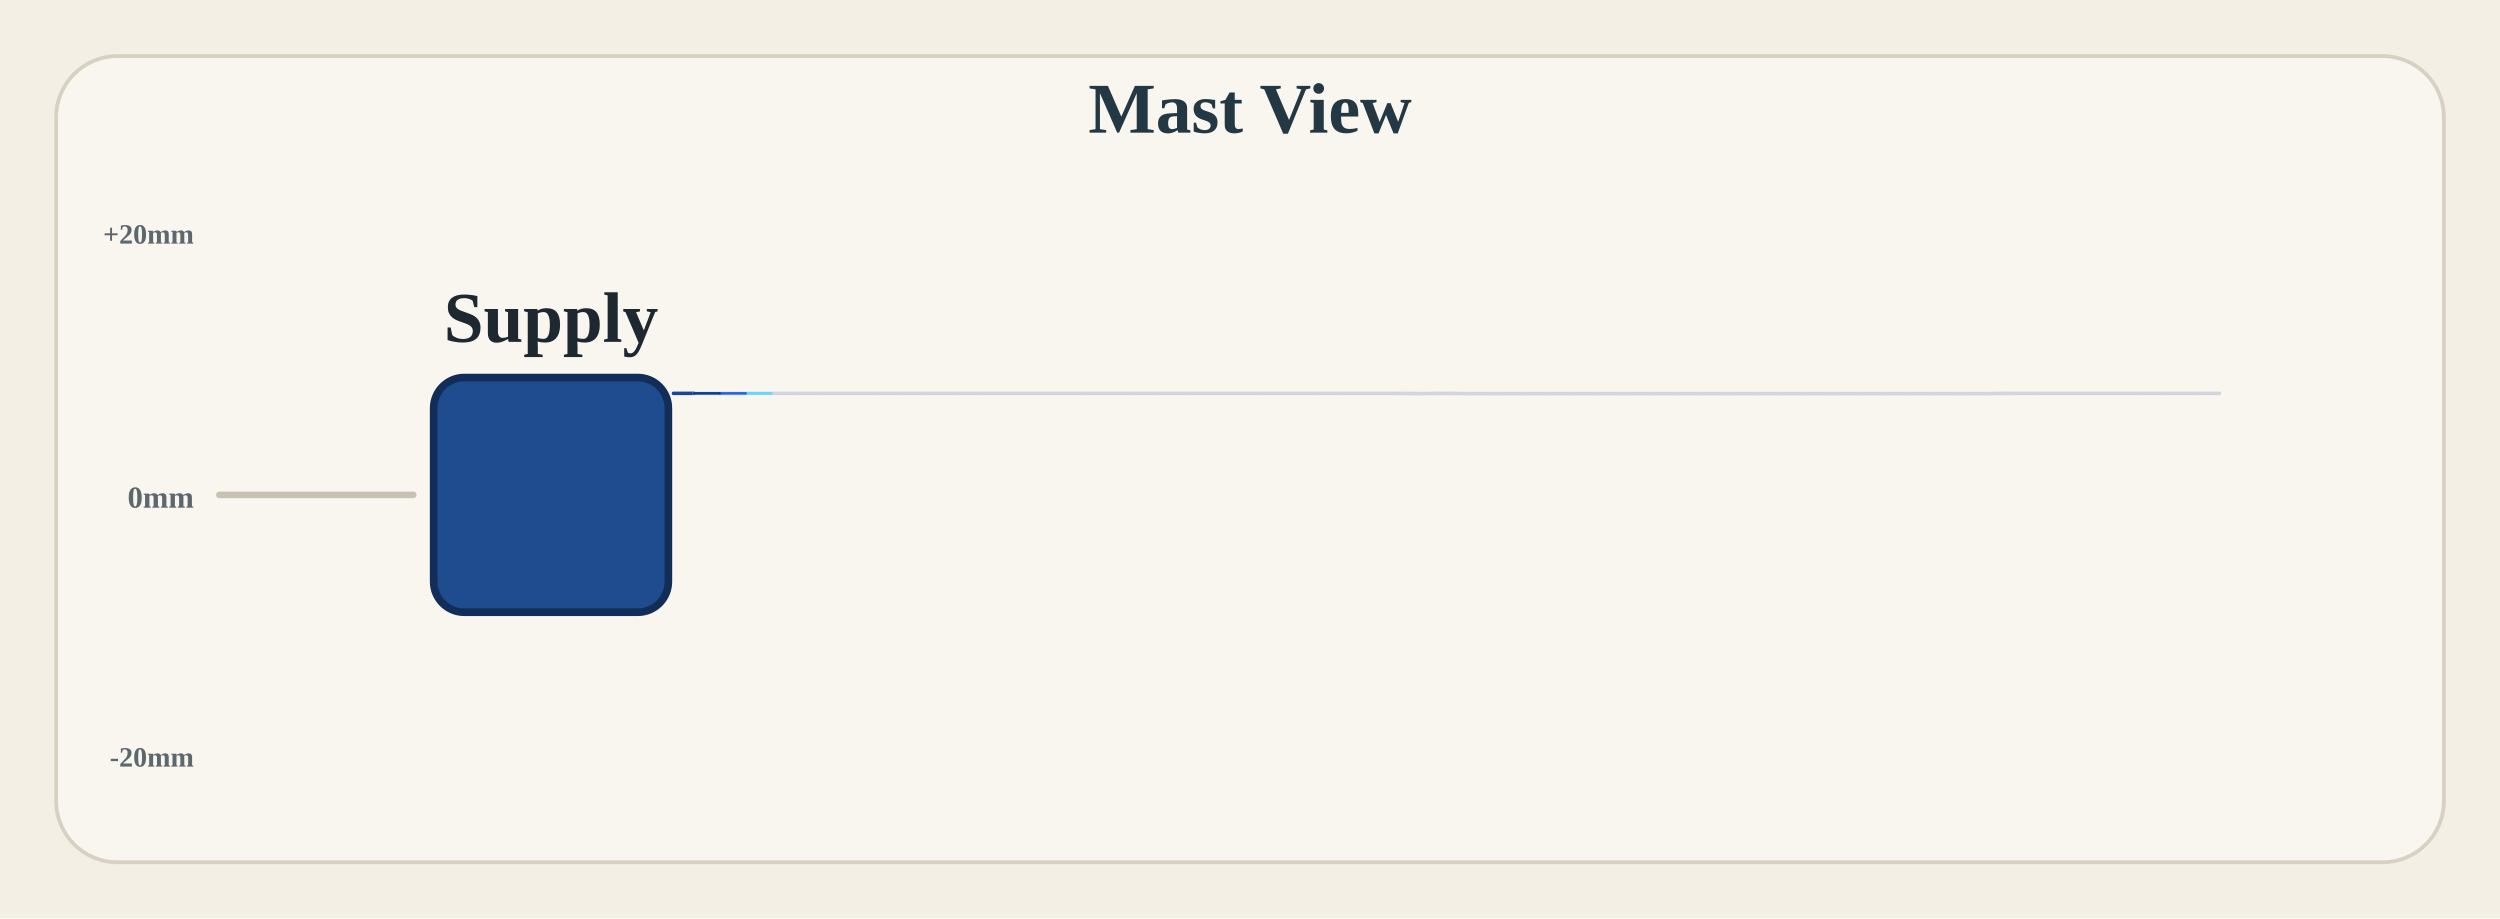
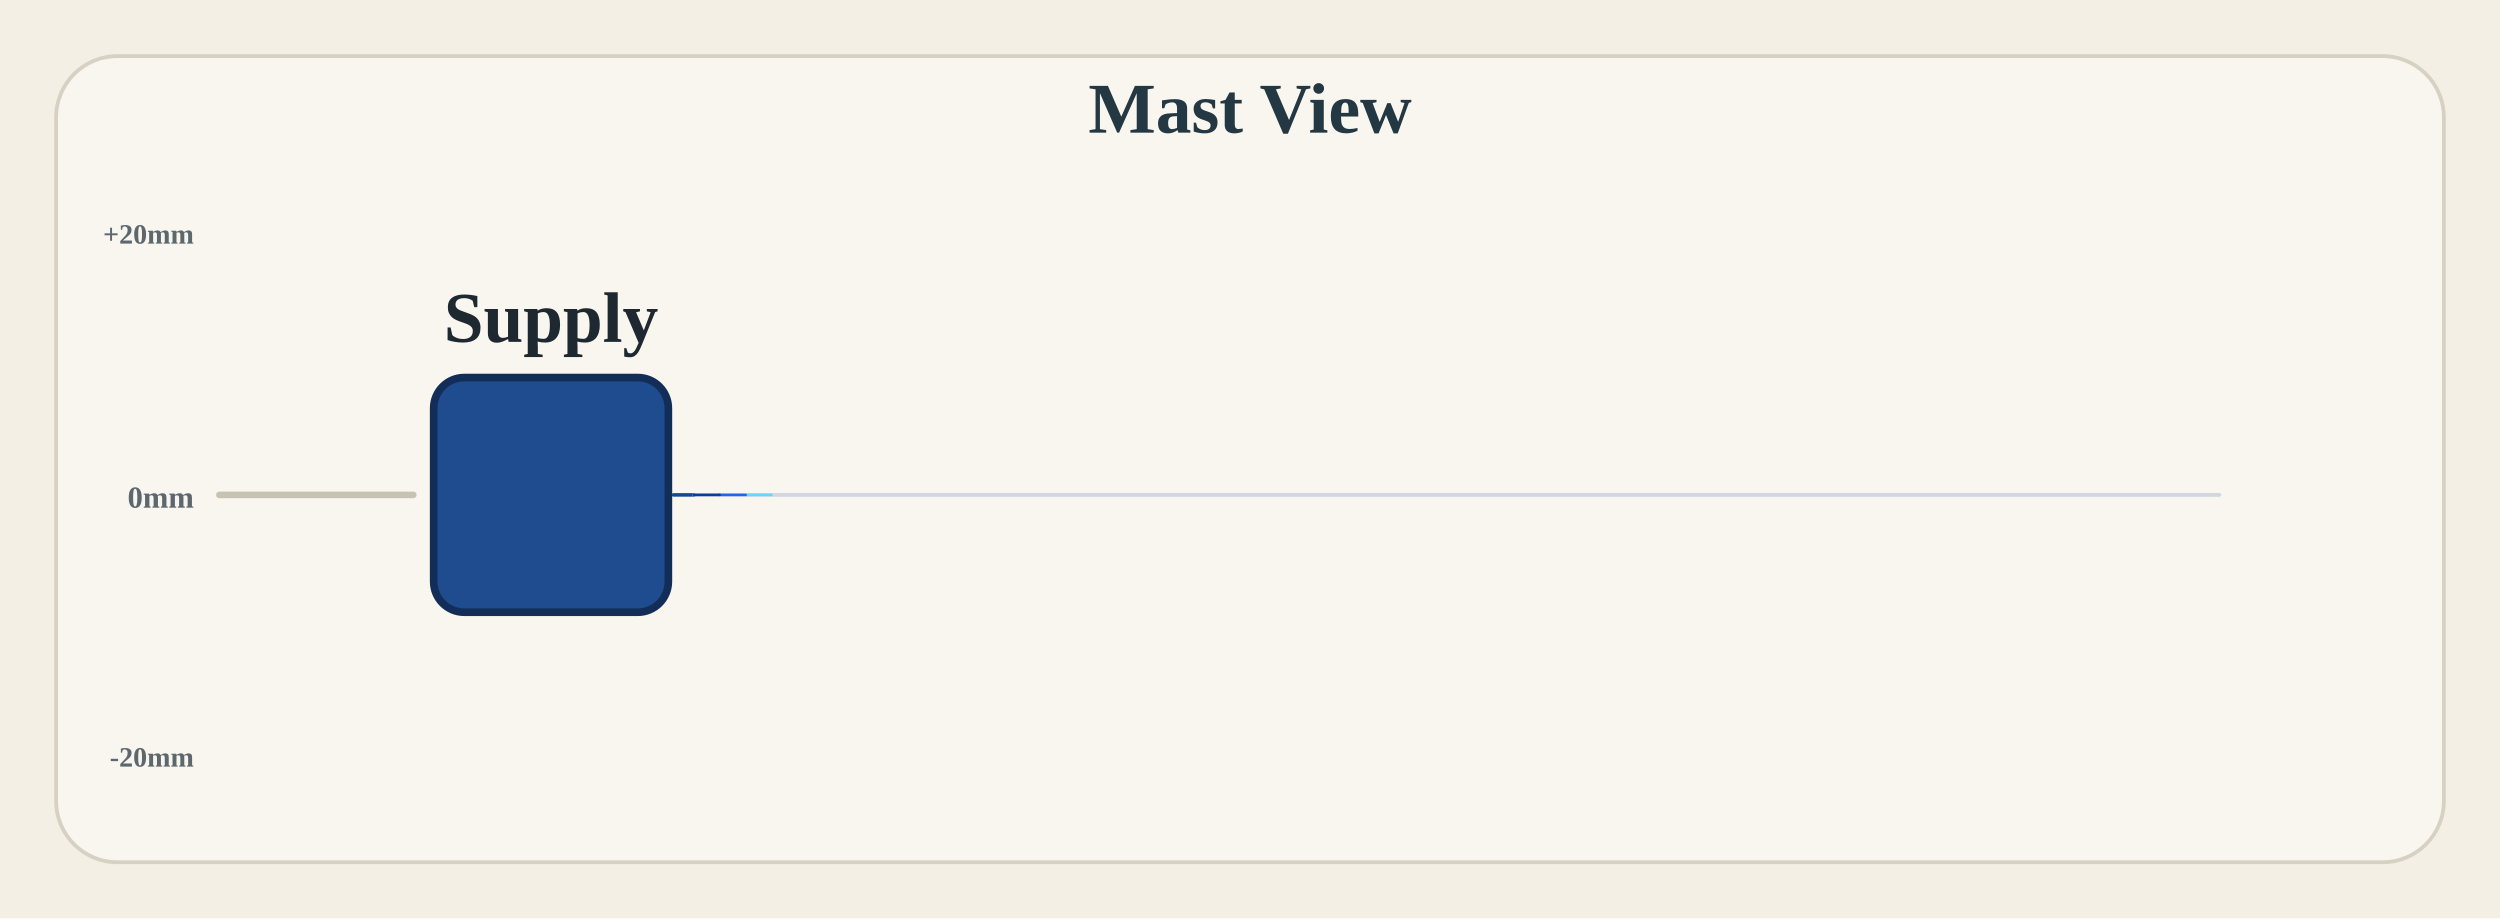
<svg xmlns="http://www.w3.org/2000/svg" width="980" height="360" viewBox="0 0 980 360">
  <rect width="100%" height="100%" fill="#f4efe4" />
  <rect x="22" y="22" width="936" height="316" rx="24" fill="#f9f6ef" stroke="#d7d1c4" stroke-width="1.5" />
  <text x="490.0" y="52.0" text-anchor="middle" font-size="28" font-weight="900" fill="#233843">Mast View</text>
-   <rect x="170.0" y="148.0" width="92.0" height="92.0" fill="#1f4b8f" stroke="#122d57" stroke-width="3" rx="12" />
+   <rect x="170.0" y="148.0" width="92.0" height="92.0" fill="#1f4b8f" stroke="#122d57" stroke-width="3" rx="12.0" />
  <text x="216.0" y="134.0" text-anchor="middle" font-size="28" font-weight="600" fill="#1d2830">Supply</text>
  <line class="mast-zero-guide" x1="86.0" y1="194.0" x2="162.0" y2="194.0" stroke="#c8c2b5" stroke-width="2.6" stroke-linecap="round" />
  <text x="76.0" y="199.0" text-anchor="end" font-size="12" font-weight="700" fill="#5d676e">0mm</text>
  <text x="76.0" y="95.5" text-anchor="end" font-size="11" font-weight="600" fill="#5d676e">+20mm</text>
  <text x="76.0" y="300.5" text-anchor="end" font-size="11" font-weight="600" fill="#5d676e">-20mm</text>
  <g id="mast-history">
-     <line class="mast-history-lead" x1="264.0" y1="154.2" x2="272.0" y2="154.2" stroke="#0b3d91" stroke-width="1.4" stroke-linecap="round" opacity="0.95" />
-     <polyline class="mast-history-trace" points="272.0,154.2 282.1,154.2 292.3,154.2 302.4,154.2 312.5,154.2 322.7,154.2 332.8,154.2 342.9,154.2 353.1,154.2 363.2,154.2 373.4,154.2 383.5,154.2 393.6,154.2 403.8,154.2 413.9,154.2 424.0,154.2 434.2,154.2 444.3,154.2 454.4,154.2 464.6,154.2 474.7,154.2 484.8,154.2 495.0,154.2 505.1,154.2 515.3,154.2 525.4,154.2 535.5,154.2 545.7,154.2 555.8,154.3 565.9,154.2 576.1,154.3 586.2,154.3 596.3,154.3 606.5,154.3 616.6,154.3 626.7,154.3 636.9,154.3 647.0,154.3 657.2,154.3 667.3,154.3 677.4,154.3 687.6,154.3 697.7,154.3 707.8,154.3 718.0,154.3 728.1,154.3 738.2,154.3 748.4,154.3 758.5,154.3 768.6,154.3 778.8,154.3 788.9,154.2 799.1,154.2 809.2,154.2 819.3,154.2 829.5,154.2 839.6,154.2 849.7,154.2 859.9,154.2 870.0,154.2" fill="none" stroke="#9db4da" stroke-width="1.4" stroke-linecap="round" stroke-linejoin="round" opacity="0.55" />
-     <line class="mast-history-segment" data-recency="older" x1="870.0" y1="154.2" x2="859.9" y2="154.2" stroke="#d3d7dd" stroke-width="1" stroke-linecap="round" />
-     <line class="mast-history-segment" data-recency="older" x1="859.9" y1="154.2" x2="849.7" y2="154.2" stroke="#d3d7dd" stroke-width="1" stroke-linecap="round" />
-     <line class="mast-history-segment" data-recency="older" x1="849.7" y1="154.2" x2="839.6" y2="154.2" stroke="#d3d7dd" stroke-width="1" stroke-linecap="round" />
-     <line class="mast-history-segment" data-recency="older" x1="839.6" y1="154.2" x2="829.5" y2="154.2" stroke="#d3d7dd" stroke-width="1" stroke-linecap="round" />
-     <line class="mast-history-segment" data-recency="older" x1="829.5" y1="154.2" x2="819.3" y2="154.2" stroke="#d3d7dd" stroke-width="1" stroke-linecap="round" />
-     <line class="mast-history-segment" data-recency="older" x1="819.3" y1="154.2" x2="809.2" y2="154.2" stroke="#d3d7dd" stroke-width="1" stroke-linecap="round" />
-     <line class="mast-history-segment" data-recency="older" x1="809.2" y1="154.2" x2="799.1" y2="154.2" stroke="#d3d7dd" stroke-width="1" stroke-linecap="round" />
-     <line class="mast-history-segment" data-recency="older" x1="799.1" y1="154.2" x2="788.9" y2="154.2" stroke="#d3d7dd" stroke-width="1" stroke-linecap="round" />
-     <line class="mast-history-segment" data-recency="older" x1="788.9" y1="154.2" x2="778.8" y2="154.3" stroke="#d3d7dd" stroke-width="1" stroke-linecap="round" />
-     <line class="mast-history-segment" data-recency="older" x1="778.8" y1="154.3" x2="768.6" y2="154.3" stroke="#d3d7dd" stroke-width="1" stroke-linecap="round" />
-     <line class="mast-history-segment" data-recency="older" x1="768.6" y1="154.3" x2="758.5" y2="154.3" stroke="#d3d7dd" stroke-width="1" stroke-linecap="round" />
-     <line class="mast-history-segment" data-recency="older" x1="758.5" y1="154.3" x2="748.4" y2="154.3" stroke="#d3d7dd" stroke-width="1" stroke-linecap="round" />
-     <line class="mast-history-segment" data-recency="older" x1="748.4" y1="154.3" x2="738.2" y2="154.3" stroke="#d3d7dd" stroke-width="1" stroke-linecap="round" />
-     <line class="mast-history-segment" data-recency="older" x1="738.2" y1="154.3" x2="728.1" y2="154.3" stroke="#d3d7dd" stroke-width="1" stroke-linecap="round" />
-     <line class="mast-history-segment" data-recency="older" x1="728.1" y1="154.3" x2="718.0" y2="154.3" stroke="#d3d7dd" stroke-width="1" stroke-linecap="round" />
-     <line class="mast-history-segment" data-recency="older" x1="718.0" y1="154.3" x2="707.8" y2="154.3" stroke="#d3d7dd" stroke-width="1" stroke-linecap="round" />
-     <line class="mast-history-segment" data-recency="older" x1="707.8" y1="154.3" x2="697.7" y2="154.3" stroke="#d3d7dd" stroke-width="1" stroke-linecap="round" />
-     <line class="mast-history-segment" data-recency="older" x1="697.7" y1="154.3" x2="687.6" y2="154.3" stroke="#d3d7dd" stroke-width="1" stroke-linecap="round" />
-     <line class="mast-history-segment" data-recency="older" x1="687.6" y1="154.3" x2="677.4" y2="154.3" stroke="#d3d7dd" stroke-width="1" stroke-linecap="round" />
-     <line class="mast-history-segment" data-recency="older" x1="677.4" y1="154.3" x2="667.3" y2="154.3" stroke="#d3d7dd" stroke-width="1" stroke-linecap="round" />
-     <line class="mast-history-segment" data-recency="older" x1="667.3" y1="154.3" x2="657.2" y2="154.3" stroke="#d3d7dd" stroke-width="1" stroke-linecap="round" />
-     <line class="mast-history-segment" data-recency="older" x1="657.2" y1="154.3" x2="647.0" y2="154.3" stroke="#d3d7dd" stroke-width="1" stroke-linecap="round" />
-     <line class="mast-history-segment" data-recency="older" x1="647.0" y1="154.3" x2="636.9" y2="154.3" stroke="#d3d7dd" stroke-width="1" stroke-linecap="round" />
-     <line class="mast-history-segment" data-recency="older" x1="636.9" y1="154.3" x2="626.7" y2="154.3" stroke="#d3d7dd" stroke-width="1" stroke-linecap="round" />
-     <line class="mast-history-segment" data-recency="older" x1="626.7" y1="154.3" x2="616.6" y2="154.3" stroke="#d3d7dd" stroke-width="1" stroke-linecap="round" />
-     <line class="mast-history-segment" data-recency="older" x1="616.6" y1="154.3" x2="606.5" y2="154.3" stroke="#d3d7dd" stroke-width="1" stroke-linecap="round" />
-     <line class="mast-history-segment" data-recency="older" x1="606.5" y1="154.3" x2="596.3" y2="154.3" stroke="#d3d7dd" stroke-width="1" stroke-linecap="round" />
-     <line class="mast-history-segment" data-recency="older" x1="596.3" y1="154.3" x2="586.2" y2="154.3" stroke="#d3d7dd" stroke-width="1" stroke-linecap="round" />
-     <line class="mast-history-segment" data-recency="older" x1="586.2" y1="154.3" x2="576.1" y2="154.3" stroke="#d3d7dd" stroke-width="1" stroke-linecap="round" />
-     <line class="mast-history-segment" data-recency="older" x1="576.1" y1="154.3" x2="565.9" y2="154.2" stroke="#d3d7dd" stroke-width="1" stroke-linecap="round" />
-     <line class="mast-history-segment" data-recency="older" x1="565.9" y1="154.2" x2="555.8" y2="154.3" stroke="#d3d7dd" stroke-width="1" stroke-linecap="round" />
-     <line class="mast-history-segment" data-recency="older" x1="555.8" y1="154.3" x2="545.7" y2="154.2" stroke="#d3d7dd" stroke-width="1" stroke-linecap="round" />
-     <line class="mast-history-segment" data-recency="older" x1="545.7" y1="154.2" x2="535.5" y2="154.2" stroke="#d3d7dd" stroke-width="1" stroke-linecap="round" />
-     <line class="mast-history-segment" data-recency="older" x1="535.5" y1="154.2" x2="525.4" y2="154.2" stroke="#d3d7dd" stroke-width="1" stroke-linecap="round" />
-     <line class="mast-history-segment" data-recency="older" x1="525.4" y1="154.2" x2="515.3" y2="154.2" stroke="#d3d7dd" stroke-width="1" stroke-linecap="round" />
-     <line class="mast-history-segment" data-recency="older" x1="515.3" y1="154.2" x2="505.1" y2="154.2" stroke="#d3d7dd" stroke-width="1" stroke-linecap="round" />
-     <line class="mast-history-segment" data-recency="older" x1="505.1" y1="154.2" x2="495.0" y2="154.2" stroke="#d3d7dd" stroke-width="1" stroke-linecap="round" />
-     <line class="mast-history-segment" data-recency="older" x1="495.0" y1="154.2" x2="484.8" y2="154.2" stroke="#d3d7dd" stroke-width="1" stroke-linecap="round" />
-     <line class="mast-history-segment" data-recency="older" x1="484.8" y1="154.2" x2="474.7" y2="154.2" stroke="#d3d7dd" stroke-width="1" stroke-linecap="round" />
-     <line class="mast-history-segment" data-recency="older" x1="474.7" y1="154.2" x2="464.6" y2="154.2" stroke="#d3d7dd" stroke-width="1" stroke-linecap="round" />
-     <line class="mast-history-segment" data-recency="older" x1="464.6" y1="154.2" x2="454.4" y2="154.2" stroke="#d3d7dd" stroke-width="1" stroke-linecap="round" />
-     <line class="mast-history-segment" data-recency="older" x1="454.4" y1="154.2" x2="444.3" y2="154.2" stroke="#d3d7dd" stroke-width="1" stroke-linecap="round" />
-     <line class="mast-history-segment" data-recency="older" x1="444.3" y1="154.2" x2="434.2" y2="154.2" stroke="#d3d7dd" stroke-width="1" stroke-linecap="round" />
-     <line class="mast-history-segment" data-recency="older" x1="434.2" y1="154.2" x2="424.0" y2="154.2" stroke="#d3d7dd" stroke-width="1" stroke-linecap="round" />
-     <line class="mast-history-segment" data-recency="older" x1="424.0" y1="154.2" x2="413.9" y2="154.2" stroke="#d3d7dd" stroke-width="1" stroke-linecap="round" />
-     <line class="mast-history-segment" data-recency="older" x1="413.9" y1="154.2" x2="403.8" y2="154.2" stroke="#d3d7dd" stroke-width="1" stroke-linecap="round" />
-     <line class="mast-history-segment" data-recency="older" x1="403.8" y1="154.2" x2="393.6" y2="154.2" stroke="#d3d7dd" stroke-width="1" stroke-linecap="round" />
-     <line class="mast-history-segment" data-recency="older" x1="393.6" y1="154.2" x2="383.5" y2="154.2" stroke="#d3d7dd" stroke-width="1" stroke-linecap="round" />
-     <line class="mast-history-segment" data-recency="older" x1="383.5" y1="154.2" x2="373.4" y2="154.2" stroke="#d3d7dd" stroke-width="1" stroke-linecap="round" />
-     <line class="mast-history-segment" data-recency="older" x1="373.4" y1="154.2" x2="363.2" y2="154.2" stroke="#d3d7dd" stroke-width="1" stroke-linecap="round" />
-     <line class="mast-history-segment" data-recency="older" x1="363.2" y1="154.2" x2="353.1" y2="154.2" stroke="#d3d7dd" stroke-width="1" stroke-linecap="round" />
-     <line class="mast-history-segment" data-recency="older" x1="353.1" y1="154.2" x2="342.9" y2="154.2" stroke="#d3d7dd" stroke-width="1" stroke-linecap="round" />
-     <line class="mast-history-segment" data-recency="older" x1="342.9" y1="154.2" x2="332.8" y2="154.2" stroke="#d3d7dd" stroke-width="1" stroke-linecap="round" />
-     <line class="mast-history-segment" data-recency="older" x1="332.8" y1="154.2" x2="322.7" y2="154.2" stroke="#d3d7dd" stroke-width="1" stroke-linecap="round" />
-     <line class="mast-history-segment" data-recency="older" x1="322.7" y1="154.2" x2="312.5" y2="154.2" stroke="#d3d7dd" stroke-width="1" stroke-linecap="round" />
-     <line class="mast-history-segment" data-recency="older" x1="312.5" y1="154.2" x2="302.4" y2="154.2" stroke="#d3d7dd" stroke-width="1" stroke-linecap="round" />
-     <line class="mast-history-segment" data-recency="n-2" x1="302.4" y1="154.2" x2="292.3" y2="154.2" stroke="#63d7ff" stroke-width="1" stroke-linecap="round" />
-     <line class="mast-history-segment" data-recency="n-1" x1="292.3" y1="154.2" x2="282.1" y2="154.2" stroke="#2563eb" stroke-width="1" stroke-linecap="round" />
-     <line class="mast-history-segment" data-recency="current" x1="282.1" y1="154.2" x2="272.0" y2="154.2" stroke="#0b3d91" stroke-width="1" stroke-linecap="round" />
+     <line class="mast-history-lead" x1="264.0" y1="194.0" x2="272.0" y2="194.0" stroke="#0b3d91" stroke-width="1.4" stroke-linecap="round" opacity="0.95" />
+     <polyline class="mast-history-trace" points="272.0,194.0 282.1,194.0 292.3,194.0 302.4,194.0 312.5,194.0 322.7,194.0 332.8,194.0 342.9,194.0 353.1,194.0 363.2,194.0 373.4,194.0 383.5,194.0 393.6,194.0 403.8,194.0 413.9,194.0 424.0,194.0 434.2,194.0 444.3,194.0 454.4,194.0 464.6,194.0 474.7,194.0 484.8,194.0 495.0,194.0 505.1,194.0 515.3,194.0 525.4,194.0 535.5,194.0 545.7,194.0 555.8,194.0 565.9,194.0 576.1,194.0 586.2,194.0 596.3,194.0 606.5,194.0 616.6,194.0 626.7,194.0 636.9,194.0 647.0,194.0 657.2,194.0 667.3,194.0 677.4,194.0 687.6,194.0 697.7,194.0 707.8,194.0 718.0,194.0 728.1,194.0 738.2,194.0 748.4,194.0 758.5,194.0 768.6,194.0 778.8,194.0 788.9,194.0 799.1,194.0 809.2,194.0 819.3,194.0 829.5,194.0 839.6,194.0 849.7,194.0 859.9,194.0 870.0,194.0" fill="none" stroke="#9db4da" stroke-width="1.4" stroke-linecap="round" stroke-linejoin="round" opacity="0.55" />
+     <line class="mast-history-segment" data-recency="older" x1="870.0" y1="194.0" x2="859.9" y2="194.0" stroke="#d3d7dd" stroke-width="1" stroke-linecap="round" />
+     <line class="mast-history-segment" data-recency="older" x1="859.9" y1="194.0" x2="849.7" y2="194.0" stroke="#d3d7dd" stroke-width="1" stroke-linecap="round" />
+     <line class="mast-history-segment" data-recency="older" x1="849.7" y1="194.0" x2="839.6" y2="194.0" stroke="#d3d7dd" stroke-width="1" stroke-linecap="round" />
+     <line class="mast-history-segment" data-recency="older" x1="839.6" y1="194.0" x2="829.5" y2="194.0" stroke="#d3d7dd" stroke-width="1" stroke-linecap="round" />
+     <line class="mast-history-segment" data-recency="older" x1="829.5" y1="194.0" x2="819.3" y2="194.0" stroke="#d3d7dd" stroke-width="1" stroke-linecap="round" />
+     <line class="mast-history-segment" data-recency="older" x1="819.3" y1="194.0" x2="809.2" y2="194.0" stroke="#d3d7dd" stroke-width="1" stroke-linecap="round" />
+     <line class="mast-history-segment" data-recency="older" x1="809.2" y1="194.0" x2="799.1" y2="194.0" stroke="#d3d7dd" stroke-width="1" stroke-linecap="round" />
+     <line class="mast-history-segment" data-recency="older" x1="799.1" y1="194.0" x2="788.9" y2="194.0" stroke="#d3d7dd" stroke-width="1" stroke-linecap="round" />
+     <line class="mast-history-segment" data-recency="older" x1="788.9" y1="194.0" x2="778.8" y2="194.0" stroke="#d3d7dd" stroke-width="1" stroke-linecap="round" />
+     <line class="mast-history-segment" data-recency="older" x1="778.8" y1="194.0" x2="768.6" y2="194.0" stroke="#d3d7dd" stroke-width="1" stroke-linecap="round" />
+     <line class="mast-history-segment" data-recency="older" x1="768.6" y1="194.0" x2="758.5" y2="194.0" stroke="#d3d7dd" stroke-width="1" stroke-linecap="round" />
+     <line class="mast-history-segment" data-recency="older" x1="758.5" y1="194.0" x2="748.4" y2="194.0" stroke="#d3d7dd" stroke-width="1" stroke-linecap="round" />
+     <line class="mast-history-segment" data-recency="older" x1="748.4" y1="194.0" x2="738.2" y2="194.0" stroke="#d3d7dd" stroke-width="1" stroke-linecap="round" />
+     <line class="mast-history-segment" data-recency="older" x1="738.2" y1="194.0" x2="728.1" y2="194.0" stroke="#d3d7dd" stroke-width="1" stroke-linecap="round" />
+     <line class="mast-history-segment" data-recency="older" x1="728.1" y1="194.0" x2="718.0" y2="194.0" stroke="#d3d7dd" stroke-width="1" stroke-linecap="round" />
+     <line class="mast-history-segment" data-recency="older" x1="718.0" y1="194.0" x2="707.8" y2="194.0" stroke="#d3d7dd" stroke-width="1" stroke-linecap="round" />
+     <line class="mast-history-segment" data-recency="older" x1="707.8" y1="194.0" x2="697.7" y2="194.0" stroke="#d3d7dd" stroke-width="1" stroke-linecap="round" />
+     <line class="mast-history-segment" data-recency="older" x1="697.7" y1="194.0" x2="687.6" y2="194.0" stroke="#d3d7dd" stroke-width="1" stroke-linecap="round" />
+     <line class="mast-history-segment" data-recency="older" x1="687.6" y1="194.0" x2="677.4" y2="194.0" stroke="#d3d7dd" stroke-width="1" stroke-linecap="round" />
+     <line class="mast-history-segment" data-recency="older" x1="677.4" y1="194.0" x2="667.3" y2="194.0" stroke="#d3d7dd" stroke-width="1" stroke-linecap="round" />
+     <line class="mast-history-segment" data-recency="older" x1="667.3" y1="194.0" x2="657.2" y2="194.0" stroke="#d3d7dd" stroke-width="1" stroke-linecap="round" />
+     <line class="mast-history-segment" data-recency="older" x1="657.2" y1="194.0" x2="647.0" y2="194.0" stroke="#d3d7dd" stroke-width="1" stroke-linecap="round" />
+     <line class="mast-history-segment" data-recency="older" x1="647.0" y1="194.0" x2="636.9" y2="194.0" stroke="#d3d7dd" stroke-width="1" stroke-linecap="round" />
+     <line class="mast-history-segment" data-recency="older" x1="636.9" y1="194.0" x2="626.7" y2="194.0" stroke="#d3d7dd" stroke-width="1" stroke-linecap="round" />
+     <line class="mast-history-segment" data-recency="older" x1="626.7" y1="194.0" x2="616.6" y2="194.0" stroke="#d3d7dd" stroke-width="1" stroke-linecap="round" />
+     <line class="mast-history-segment" data-recency="older" x1="616.6" y1="194.0" x2="606.5" y2="194.0" stroke="#d3d7dd" stroke-width="1" stroke-linecap="round" />
+     <line class="mast-history-segment" data-recency="older" x1="606.5" y1="194.0" x2="596.3" y2="194.0" stroke="#d3d7dd" stroke-width="1" stroke-linecap="round" />
+     <line class="mast-history-segment" data-recency="older" x1="596.3" y1="194.0" x2="586.2" y2="194.0" stroke="#d3d7dd" stroke-width="1" stroke-linecap="round" />
+     <line class="mast-history-segment" data-recency="older" x1="586.2" y1="194.0" x2="576.1" y2="194.0" stroke="#d3d7dd" stroke-width="1" stroke-linecap="round" />
+     <line class="mast-history-segment" data-recency="older" x1="576.1" y1="194.0" x2="565.9" y2="194.0" stroke="#d3d7dd" stroke-width="1" stroke-linecap="round" />
+     <line class="mast-history-segment" data-recency="older" x1="565.9" y1="194.0" x2="555.8" y2="194.0" stroke="#d3d7dd" stroke-width="1" stroke-linecap="round" />
+     <line class="mast-history-segment" data-recency="older" x1="555.8" y1="194.0" x2="545.7" y2="194.0" stroke="#d3d7dd" stroke-width="1" stroke-linecap="round" />
+     <line class="mast-history-segment" data-recency="older" x1="545.7" y1="194.0" x2="535.5" y2="194.0" stroke="#d3d7dd" stroke-width="1" stroke-linecap="round" />
+     <line class="mast-history-segment" data-recency="older" x1="535.5" y1="194.0" x2="525.4" y2="194.0" stroke="#d3d7dd" stroke-width="1" stroke-linecap="round" />
+     <line class="mast-history-segment" data-recency="older" x1="525.4" y1="194.0" x2="515.3" y2="194.0" stroke="#d3d7dd" stroke-width="1" stroke-linecap="round" />
+     <line class="mast-history-segment" data-recency="older" x1="515.3" y1="194.0" x2="505.1" y2="194.0" stroke="#d3d7dd" stroke-width="1" stroke-linecap="round" />
+     <line class="mast-history-segment" data-recency="older" x1="505.1" y1="194.0" x2="495.0" y2="194.0" stroke="#d3d7dd" stroke-width="1" stroke-linecap="round" />
+     <line class="mast-history-segment" data-recency="older" x1="495.0" y1="194.0" x2="484.8" y2="194.0" stroke="#d3d7dd" stroke-width="1" stroke-linecap="round" />
+     <line class="mast-history-segment" data-recency="older" x1="484.8" y1="194.0" x2="474.7" y2="194.0" stroke="#d3d7dd" stroke-width="1" stroke-linecap="round" />
+     <line class="mast-history-segment" data-recency="older" x1="474.7" y1="194.0" x2="464.6" y2="194.0" stroke="#d3d7dd" stroke-width="1" stroke-linecap="round" />
+     <line class="mast-history-segment" data-recency="older" x1="464.6" y1="194.0" x2="454.4" y2="194.0" stroke="#d3d7dd" stroke-width="1" stroke-linecap="round" />
+     <line class="mast-history-segment" data-recency="older" x1="454.4" y1="194.0" x2="444.3" y2="194.0" stroke="#d3d7dd" stroke-width="1" stroke-linecap="round" />
+     <line class="mast-history-segment" data-recency="older" x1="444.3" y1="194.0" x2="434.2" y2="194.0" stroke="#d3d7dd" stroke-width="1" stroke-linecap="round" />
+     <line class="mast-history-segment" data-recency="older" x1="434.2" y1="194.0" x2="424.0" y2="194.0" stroke="#d3d7dd" stroke-width="1" stroke-linecap="round" />
+     <line class="mast-history-segment" data-recency="older" x1="424.0" y1="194.0" x2="413.9" y2="194.0" stroke="#d3d7dd" stroke-width="1" stroke-linecap="round" />
+     <line class="mast-history-segment" data-recency="older" x1="413.9" y1="194.0" x2="403.8" y2="194.0" stroke="#d3d7dd" stroke-width="1" stroke-linecap="round" />
+     <line class="mast-history-segment" data-recency="older" x1="403.8" y1="194.0" x2="393.6" y2="194.0" stroke="#d3d7dd" stroke-width="1" stroke-linecap="round" />
+     <line class="mast-history-segment" data-recency="older" x1="393.6" y1="194.0" x2="383.5" y2="194.0" stroke="#d3d7dd" stroke-width="1" stroke-linecap="round" />
+     <line class="mast-history-segment" data-recency="older" x1="383.5" y1="194.0" x2="373.4" y2="194.0" stroke="#d3d7dd" stroke-width="1" stroke-linecap="round" />
+     <line class="mast-history-segment" data-recency="older" x1="373.4" y1="194.0" x2="363.2" y2="194.0" stroke="#d3d7dd" stroke-width="1" stroke-linecap="round" />
+     <line class="mast-history-segment" data-recency="older" x1="363.2" y1="194.0" x2="353.1" y2="194.0" stroke="#d3d7dd" stroke-width="1" stroke-linecap="round" />
+     <line class="mast-history-segment" data-recency="older" x1="353.1" y1="194.0" x2="342.9" y2="194.0" stroke="#d3d7dd" stroke-width="1" stroke-linecap="round" />
+     <line class="mast-history-segment" data-recency="older" x1="342.9" y1="194.0" x2="332.8" y2="194.0" stroke="#d3d7dd" stroke-width="1" stroke-linecap="round" />
+     <line class="mast-history-segment" data-recency="older" x1="332.8" y1="194.0" x2="322.7" y2="194.0" stroke="#d3d7dd" stroke-width="1" stroke-linecap="round" />
+     <line class="mast-history-segment" data-recency="older" x1="322.7" y1="194.0" x2="312.5" y2="194.0" stroke="#d3d7dd" stroke-width="1" stroke-linecap="round" />
+     <line class="mast-history-segment" data-recency="older" x1="312.5" y1="194.0" x2="302.4" y2="194.0" stroke="#d3d7dd" stroke-width="1" stroke-linecap="round" />
+     <line class="mast-history-segment" data-recency="n-2" x1="302.4" y1="194.0" x2="292.3" y2="194.0" stroke="#63d7ff" stroke-width="1" stroke-linecap="round" />
+     <line class="mast-history-segment" data-recency="n-1" x1="292.3" y1="194.0" x2="282.1" y2="194.0" stroke="#2563eb" stroke-width="1" stroke-linecap="round" />
+     <line class="mast-history-segment" data-recency="current" x1="282.1" y1="194.0" x2="272.0" y2="194.0" stroke="#0b3d91" stroke-width="1" stroke-linecap="round" />
  </g>
</svg>
